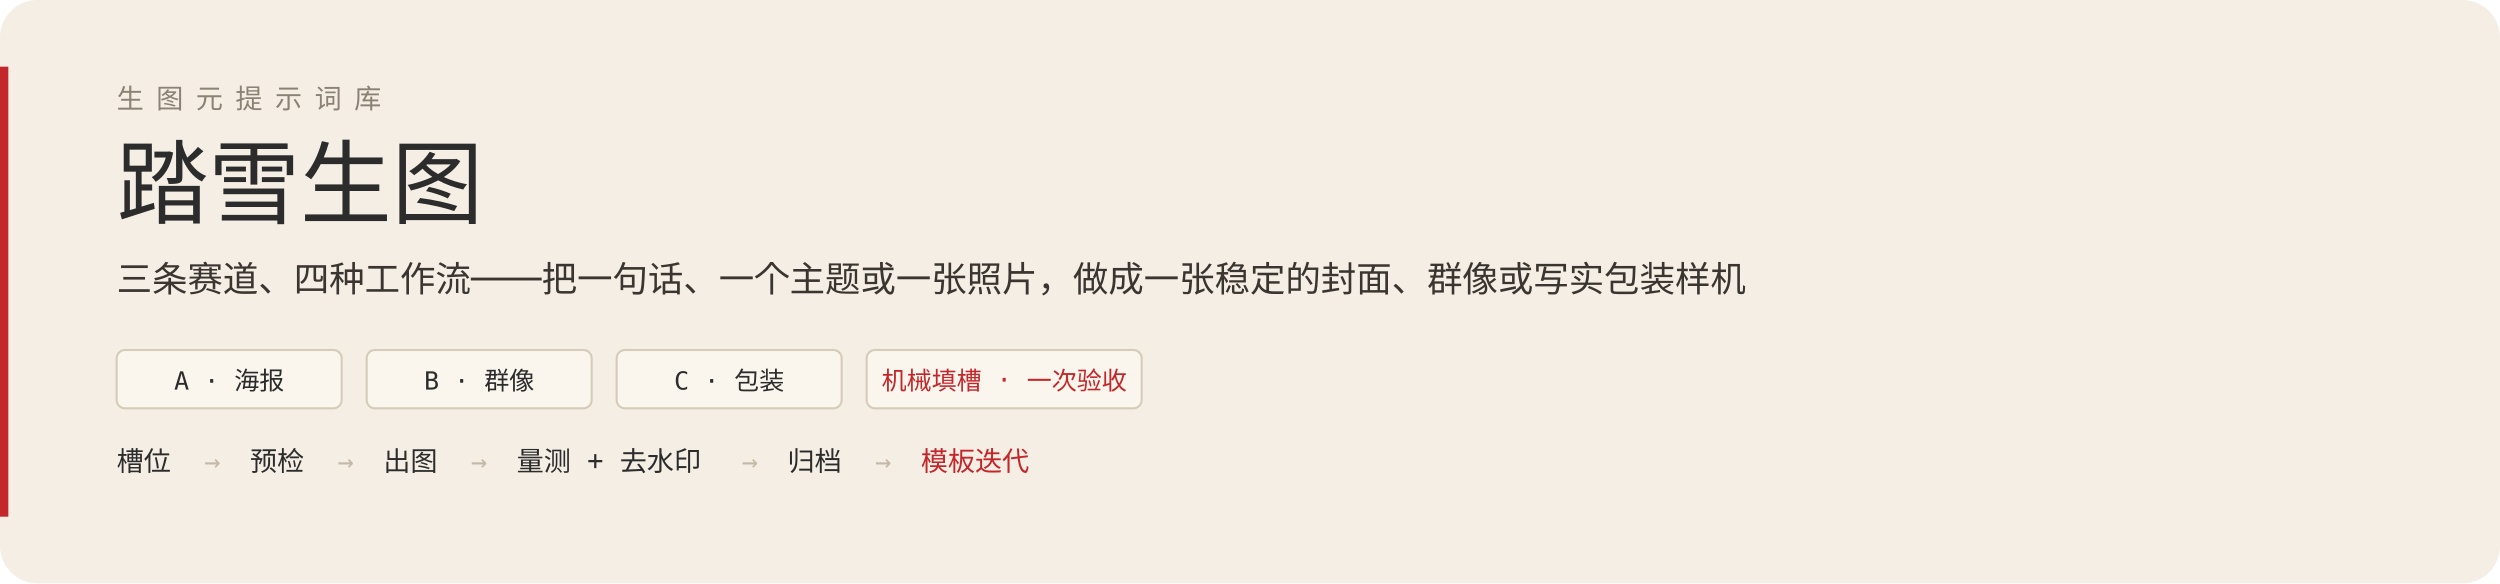
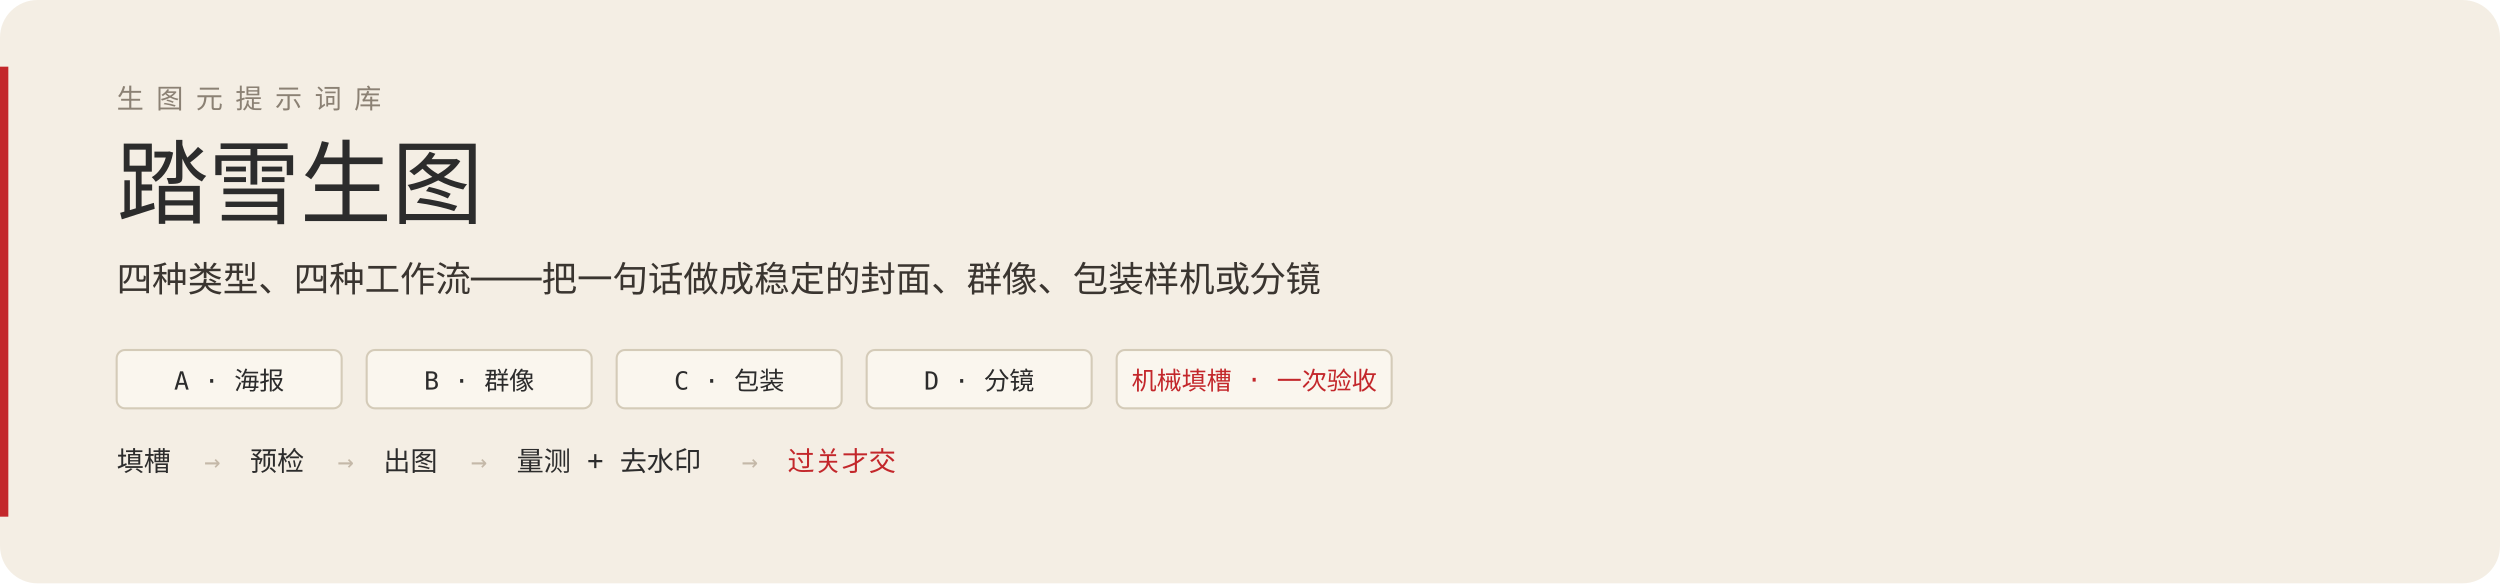
<svg xmlns="http://www.w3.org/2000/svg" width="1200" height="280" viewBox="0 0 1200 280" role="img" aria-labelledby="title desc">
  <rect width="1200" height="280" rx="18" fill="#F4EEE4" />
  <rect x="0" y="32" width="4" height="216" fill="#C3272B" />
  <g transform="translate(56 36)">
    <text x="0" y="16" font-family="ui-monospace, SFMono-Regular, Menlo, monospace" font-size="13" fill="#8B8174" letter-spacing="6">生图元提示词库</text>
    <text x="0" y="68" font-family="Songti SC, STSong, Songti TC, Georgia, serif" font-size="44" fill="#2C2C2C">踏雪生图</text>
-     <text x="0" y="104" font-family="-apple-system, BlinkMacSystemFont, Segoe UI, PingFang SC, Hiragino Sans GB, Microsoft YaHei, sans-serif" font-size="17" fill="#3A3530">三条赛道、四种工作流——把一句话、一个主题或一张照片，做成一张稳定的封面、群像或写实包装样机</text>
+     <text x="0" y="104" font-family="-apple-system, BlinkMacSystemFont, Segoe UI, PingFang SC, Hiragino Sans GB, Microsoft YaHei, sans-serif" font-size="17" fill="#3A3530">四种类型、四种工作流——把一句话做成稳定的封面、群像、包装样机或分镜</text>
    <g transform="translate(0 132)">
      <rect width="108" height="28" rx="4" fill="#FAF6EE" stroke="#D4CBB8" />
      <text x="54" y="19" text-anchor="middle" font-family="ui-monospace, SFMono-Regular, Menlo, monospace" font-size="12" fill="#2C2C2C">A · 海报</text>
      <rect x="120" width="108" height="28" rx="4" fill="#FAF6EE" stroke="#D4CBB8" />
      <text x="174" y="19" text-anchor="middle" font-family="ui-monospace, SFMono-Regular, Menlo, monospace" font-size="12" fill="#2C2C2C">B · 群像</text>
      <rect x="240" width="108" height="28" rx="4" fill="#FAF6EE" stroke="#D4CBB8" />
      <text x="294" y="19" text-anchor="middle" font-family="ui-monospace, SFMono-Regular, Menlo, monospace" font-size="12" fill="#2C2C2C">C · 包装</text>
-       <rect x="360" width="132" height="28" rx="4" fill="#FAF6EE" stroke="#D4CBB8" />
-       <text x="426" y="19" text-anchor="middle" font-family="ui-monospace, SFMono-Regular, Menlo, monospace" font-size="12" fill="#C3272B">机械填槽 · 一次验收</text>
+       <rect x="360" width="108" height="28" rx="4" fill="#FAF6EE" stroke="#D4CBB8" />
+       <text x="414" y="19" text-anchor="middle" font-family="ui-monospace, SFMono-Regular, Menlo, monospace" font-size="12" fill="#2C2C2C">D · 分镜</text>
+       <rect x="480" width="132" height="28" rx="4" fill="#FAF6EE" stroke="#D4CBB8" />
+       <text x="546" y="19" text-anchor="middle" font-family="ui-monospace, SFMono-Regular, Menlo, monospace" font-size="12" fill="#C3272B">机械填槽 · 一次验收</text>
    </g>
    <g transform="translate(0 190)" font-family="ui-monospace, SFMono-Regular, Menlo, monospace" font-size="13">
-       <text x="0" y="0" fill="#2C2C2C">槽位</text>
+       <text x="0" y="0" fill="#2C2C2C">填槽</text>
      <text x="42" y="0" fill="#C4B8A8">→</text>
      <text x="64" y="0" fill="#2C2C2C">预检</text>
      <text x="106" y="0" fill="#C4B8A8">→</text>
      <text x="128" y="0" fill="#2C2C2C">出图</text>
      <text x="170" y="0" fill="#C4B8A8">→</text>
      <text x="192" y="0" fill="#2C2C2C">量测 + 去水印</text>
      <text x="300" y="0" fill="#C4B8A8">→</text>
-       <text x="322" y="0" fill="#2C2C2C">归档</text>
-       <text x="364" y="0" fill="#C4B8A8">→</text>
-       <text x="386" y="0" fill="#C3272B">模板迭代</text>
+       <text x="322" y="0" fill="#C3272B">过关才交</text>
    </g>
  </g>
</svg>
